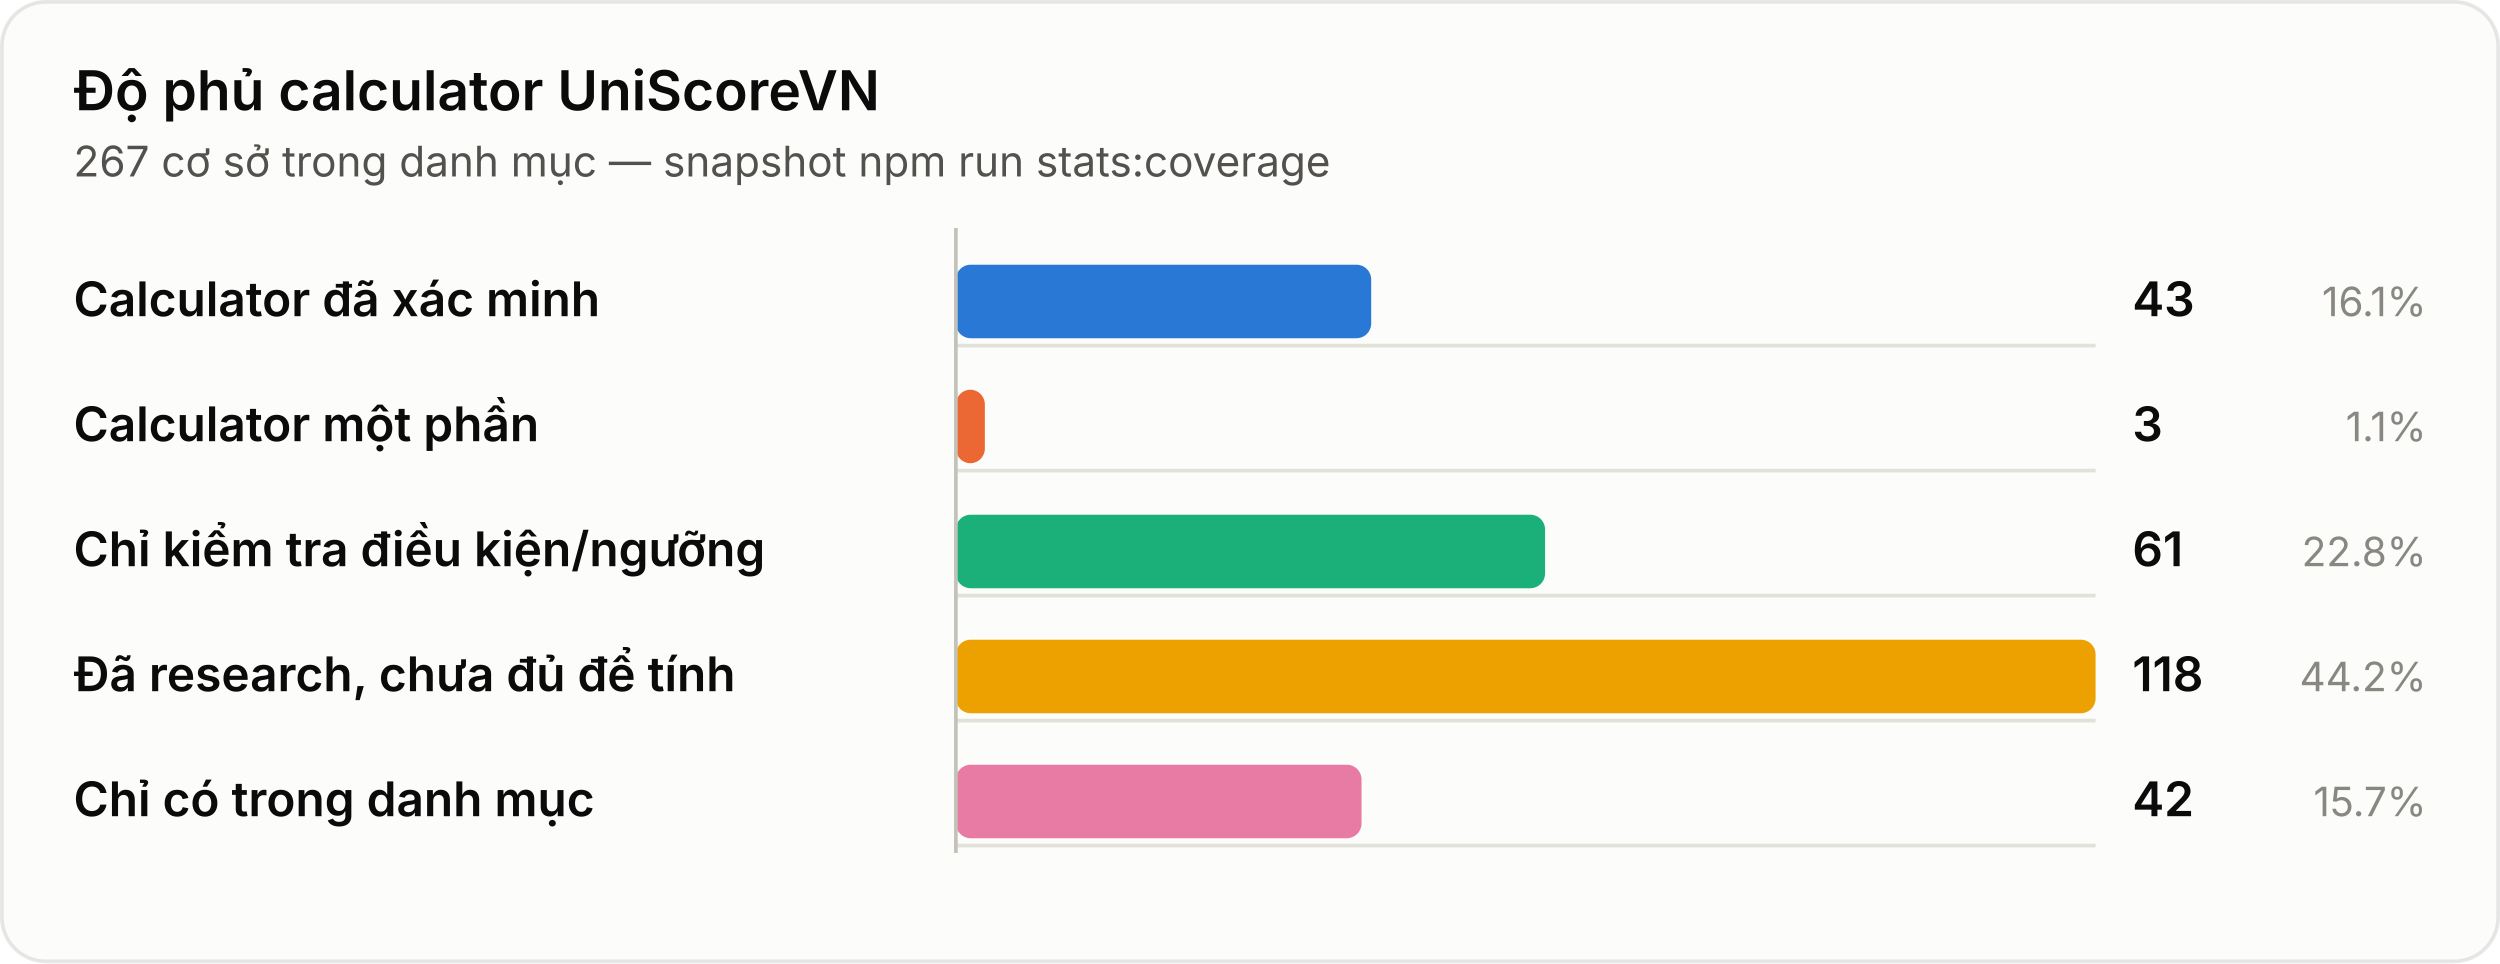
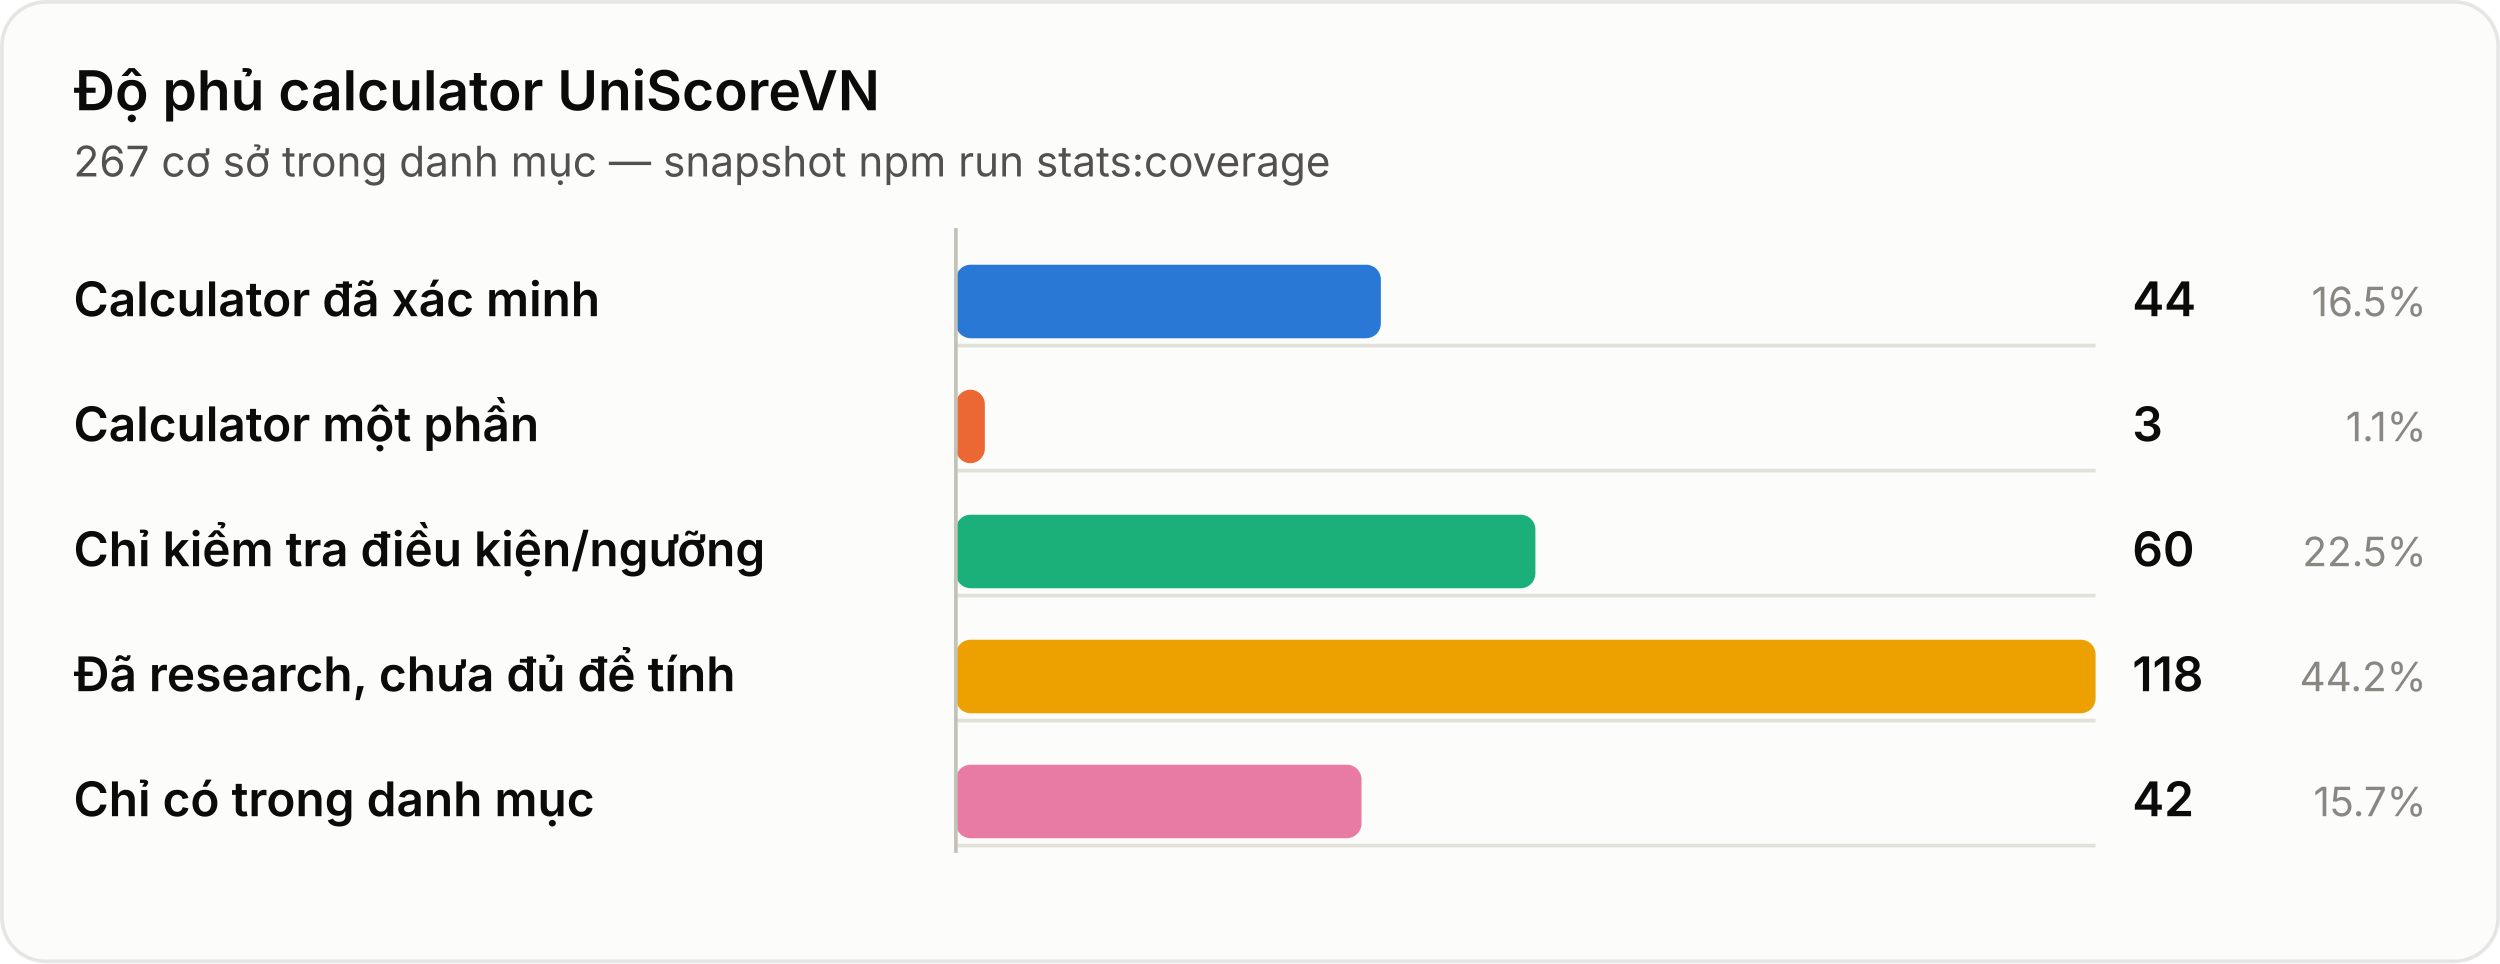
<svg xmlns="http://www.w3.org/2000/svg" width="680" height="262" viewBox="0 0 680 262" font-family="system-ui, -apple-system, Segoe UI, sans-serif">
  <rect x="0.5" y="0.5" width="679" height="261" rx="12" fill="#fcfcfb" stroke="rgba(11,11,11,0.10)" />
  <text x="20" y="30" font-size="15" font-weight="600" fill="#0b0b0b">Độ phủ calculator UniScoreVN</text>
  <text x="20" y="48" font-size="11.5" fill="#52514e">267 cơ sở trong danh mục — snapshot npm run stats:coverage</text>
  <g transform="translate(20, 10)">
    <text x="0" y="76" font-size="13" font-weight="600" fill="#0b0b0b">Calculator đã xác minh</text>
    <line x1="240" y1="84" x2="550" y2="84" stroke="#e1e0d9" stroke-width="1" />
-     <rect x="240" y="62" width="112.966" height="20" rx="4" fill="#2a78d6" />
-     <text x="560" y="76" font-size="13" font-weight="600" fill="#0b0b0b" text-anchor="start">43</text>
-     <text x="640" y="76" font-size="11" fill="#898781" text-anchor="end">16.1%</text>
+     <rect x="240" y="62" width="115.593" height="20" rx="4" fill="#2a78d6" />
+     <text x="560" y="76" font-size="13" font-weight="600" fill="#0b0b0b" text-anchor="start">44</text>
+     <text x="640" y="76" font-size="11" fill="#898781" text-anchor="end">16.5%</text>
    <text x="0" y="110" font-size="13" font-weight="600" fill="#0b0b0b">Calculator một phần</text>
    <line x1="240" y1="118" x2="550" y2="118" stroke="#e1e0d9" stroke-width="1" />
    <rect x="240" y="96" width="7.881" height="20" rx="4" fill="#eb6834" />
    <text x="560" y="110" font-size="13" font-weight="600" fill="#0b0b0b" text-anchor="start">3</text>
    <text x="640" y="110" font-size="11" fill="#898781" text-anchor="end">1.1%</text>
    <text x="0" y="144" font-size="13" font-weight="600" fill="#0b0b0b">Chỉ kiểm tra điều kiện/ngưỡng</text>
    <line x1="240" y1="152" x2="550" y2="152" stroke="#e1e0d9" stroke-width="1" />
-     <rect x="240" y="130" width="160.254" height="20" rx="4" fill="#1baf7a" />
-     <text x="560" y="144" font-size="13" font-weight="600" fill="#0b0b0b" text-anchor="start">61</text>
-     <text x="640" y="144" font-size="11" fill="#898781" text-anchor="end">22.8%</text>
+     <rect x="240" y="130" width="157.627" height="20" rx="4" fill="#1baf7a" />
+     <text x="560" y="144" font-size="13" font-weight="600" fill="#0b0b0b" text-anchor="start">60</text>
+     <text x="640" y="144" font-size="11" fill="#898781" text-anchor="end">22.5%</text>
    <text x="0" y="178" font-size="13" font-weight="600" fill="#0b0b0b">Đã research, chưa đủ để tính</text>
    <line x1="240" y1="186" x2="550" y2="186" stroke="#e1e0d9" stroke-width="1" />
    <rect x="240" y="164" width="310" height="20" rx="4" fill="#eda100" />
    <text x="560" y="178" font-size="13" font-weight="600" fill="#0b0b0b" text-anchor="start">118</text>
    <text x="640" y="178" font-size="11" fill="#898781" text-anchor="end">44.2%</text>
    <text x="0" y="212" font-size="13" font-weight="600" fill="#0b0b0b">Chỉ có trong danh mục</text>
    <line x1="240" y1="220" x2="550" y2="220" stroke="#e1e0d9" stroke-width="1" />
    <rect x="240" y="198" width="110.339" height="20" rx="4" fill="#e87ba4" />
    <text x="560" y="212" font-size="13" font-weight="600" fill="#0b0b0b" text-anchor="start">42</text>
    <text x="640" y="212" font-size="11" fill="#898781" text-anchor="end">15.7%</text>
    <line x1="240" y1="52" x2="240" y2="222" stroke="#c3c2b7" stroke-width="1" />
  </g>
</svg>
